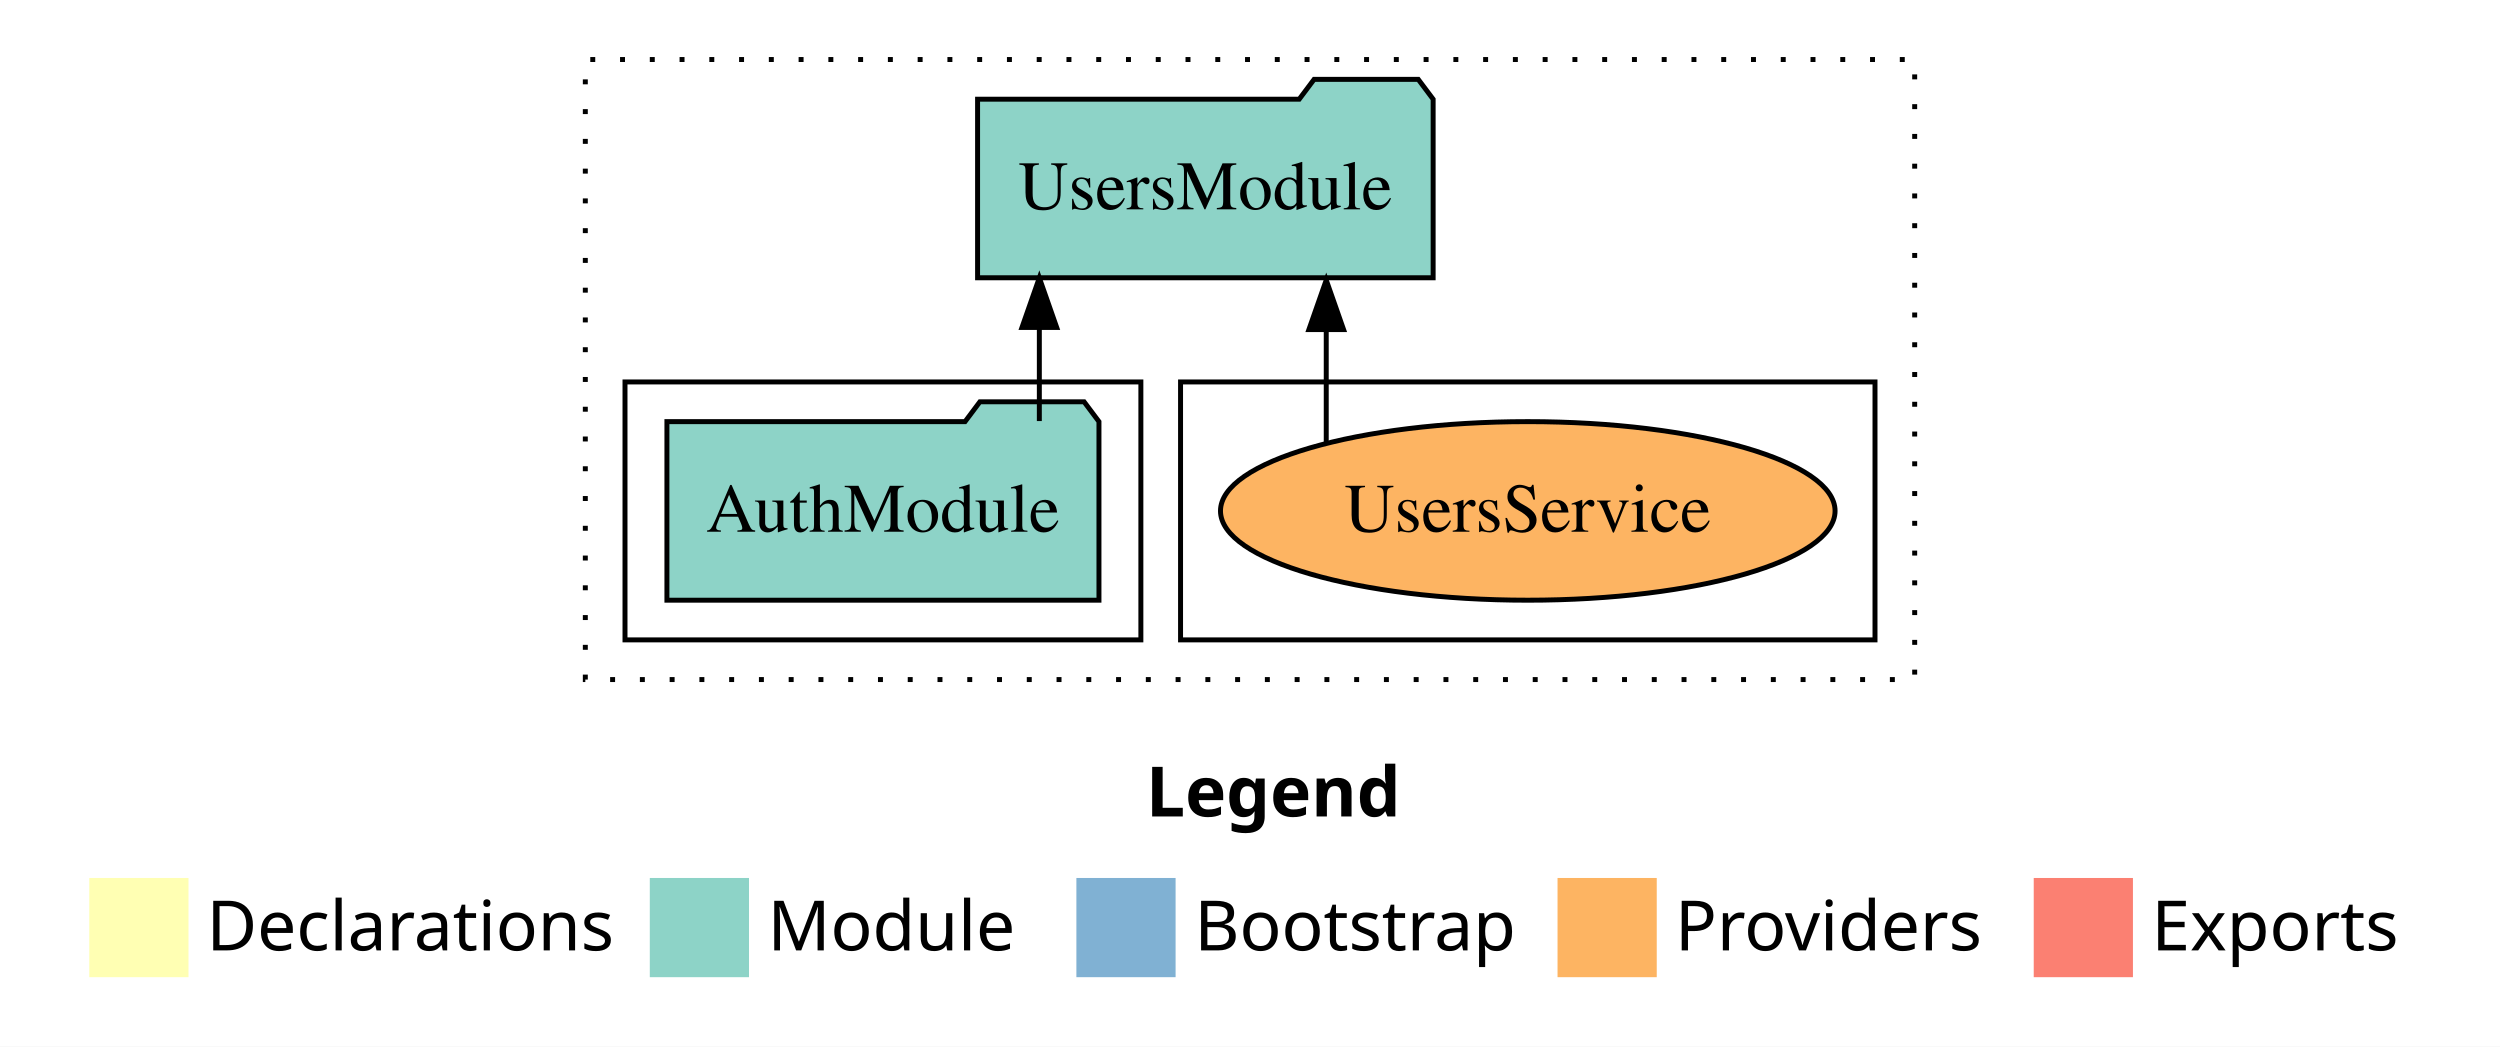
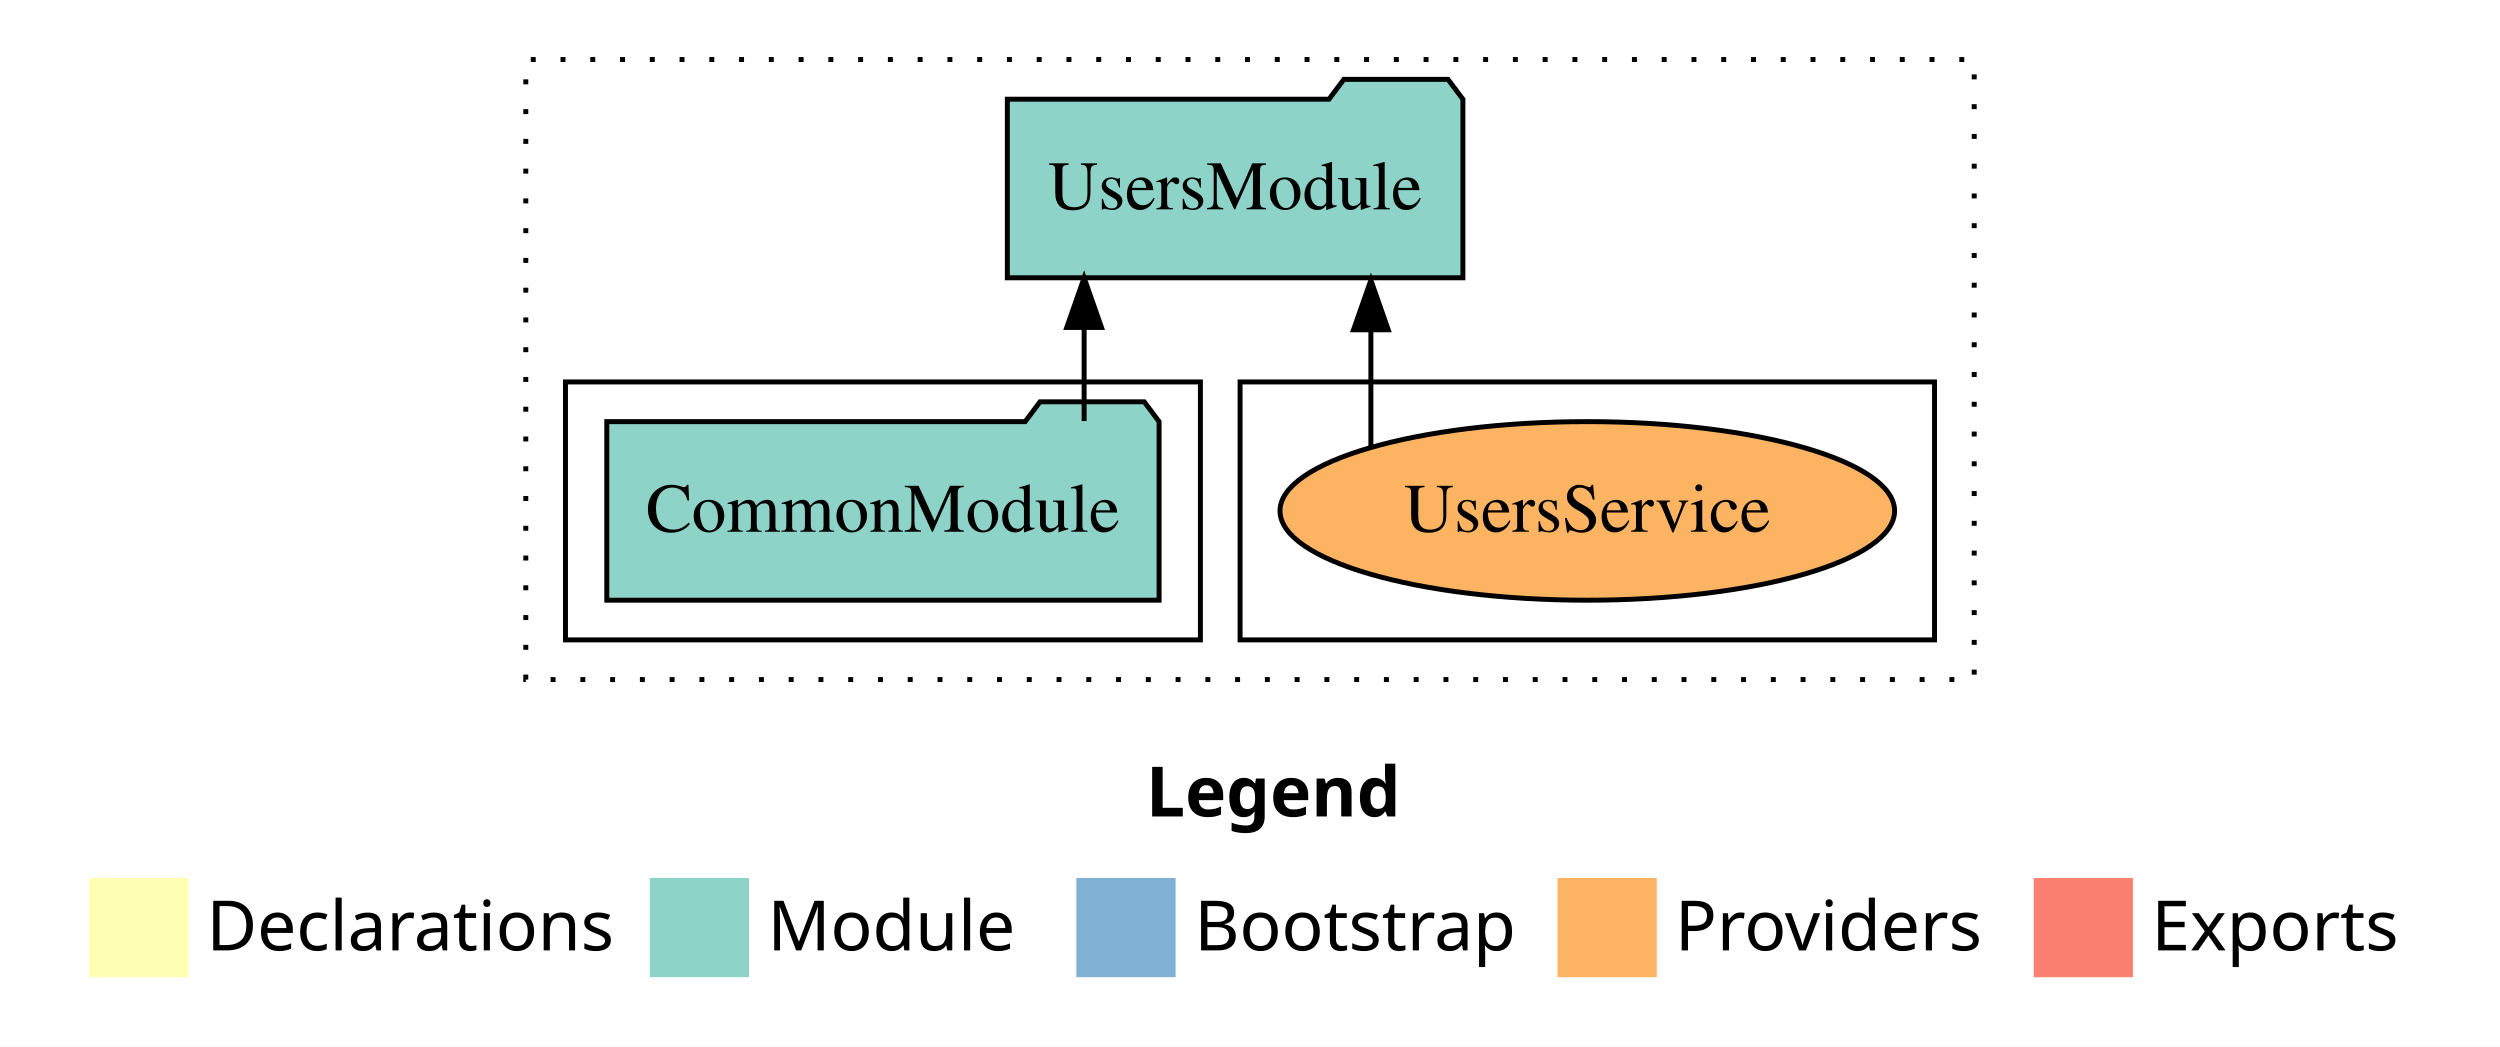
<svg xmlns="http://www.w3.org/2000/svg" width="504pt" height="211pt" viewBox="0.00 0.00 504.00 211.00">
  <g id="graph0" class="graph" transform="scale(1 1) rotate(0) translate(4 207)">
    <polygon fill="white" stroke="transparent" points="-4,4 -4,-207 500,-207 500,4 -4,4" />
    <text text-anchor="start" x="227.01" y="-42.4" font-family="Times-12" font-weight="bold" font-size="14.00">Legend</text>
    <polygon fill="#ffffb3" stroke="transparent" points="14,-10 14,-30 34,-30 34,-10 14,-10" />
    <text text-anchor="start" x="37.63" y="-15.4" font-family="Times-12" font-size="14.00">  Declarations</text>
    <polygon fill="#8dd3c7" stroke="transparent" points="127,-10 127,-30 147,-30 147,-10 127,-10" />
    <text text-anchor="start" x="150.73" y="-15.4" font-family="Times-12" font-size="14.00">  Module</text>
    <polygon fill="#80b1d3" stroke="transparent" points="213,-10 213,-30 233,-30 233,-10 213,-10" />
    <text text-anchor="start" x="236.78" y="-15.4" font-family="Times-12" font-size="14.00">  Bootstrap</text>
    <polygon fill="#fdb462" stroke="transparent" points="310,-10 310,-30 330,-30 330,-10 310,-10" />
    <text text-anchor="start" x="333.67" y="-15.4" font-family="Times-12" font-size="14.00">  Providers</text>
    <polygon fill="#fb8072" stroke="transparent" points="406,-10 406,-30 426,-30 426,-10 406,-10" />
    <text text-anchor="start" x="429.73" y="-15.4" font-family="Times-12" font-size="14.00">  Exports</text>
    <g id="clust1" class="cluster">
-       <polygon fill="none" stroke="black" stroke-dasharray="1,5" points="114,-70 114,-195 382,-195 382,-70 114,-70" />
+       <polygon fill="none" stroke="black" stroke-dasharray="1,5" points="102,-70 102,-195 394,-195 394,-70 102,-70" />
    </g>
    <g id="clust6" class="cluster">
-       <polygon fill="none" stroke="black" points="234,-78 234,-130 374,-130 374,-78 234,-78" />
+       <polygon fill="none" stroke="black" points="246,-78 246,-130 386,-130 386,-78 246,-78" />
    </g>
    <g id="clust3" class="cluster">
-       <polygon fill="none" stroke="black" points="122,-78 122,-130 226,-130 226,-78 122,-78" />
+       <polygon fill="none" stroke="black" points="110,-78 110,-130 238,-130 238,-78 110,-78" />
    </g>
    <g id="node1" class="node">
-       <polygon fill="#8dd3c7" stroke="black" points="217.55,-122 214.55,-126 193.55,-126 190.55,-122 130.45,-122 130.45,-86 217.55,-86 217.55,-122" />
-       <text text-anchor="middle" x="174" y="-99.8" font-family="Times,serif" font-size="14.00">AuthModule</text>
+       <polygon fill="#8dd3c7" stroke="black" points="229.67,-122 226.67,-126 205.67,-126 202.67,-122 118.33,-122 118.33,-86 229.67,-86 229.67,-122" />
+       <text text-anchor="middle" x="174" y="-99.8" font-family="Times,serif" font-size="14.00">CommonModule</text>
    </g>
    <g id="node2" class="node">
-       <polygon fill="#8dd3c7" stroke="black" points="284.92,-187 281.92,-191 260.92,-191 257.92,-187 193.08,-187 193.08,-151 284.92,-151 284.92,-187" />
-       <text text-anchor="middle" x="239" y="-164.8" font-family="Times,serif" font-size="14.00">UsersModule</text>
+       <polygon fill="#8dd3c7" stroke="black" points="290.92,-187 287.92,-191 266.92,-191 263.92,-187 199.08,-187 199.08,-151 290.92,-151 290.92,-187" />
+       <text text-anchor="middle" x="245" y="-164.8" font-family="Times,serif" font-size="14.00">UsersModule</text>
    </g>
    <g id="edge1" class="edge">
-       <path fill="none" stroke="black" d="M205.53,-122.11C205.53,-122.11 205.53,-140.99 205.53,-140.99" />
-       <polygon fill="black" stroke="black" points="202.03,-140.99 205.53,-150.99 209.03,-140.99 202.03,-140.99" />
+       <path fill="none" stroke="black" d="M214.56,-122.11C214.56,-122.11 214.56,-140.99 214.56,-140.99" />
+       <polygon fill="black" stroke="black" points="211.06,-140.99 214.56,-150.99 218.06,-140.99 211.06,-140.99" />
    </g>
    <g id="node3" class="node">
-       <ellipse fill="#fdb462" stroke="black" cx="304" cy="-104" rx="61.95" ry="18" />
-       <text text-anchor="middle" x="304" y="-99.8" font-family="Times,serif" font-size="14.00">UsersService</text>
+       <ellipse fill="#fdb462" stroke="black" cx="316" cy="-104" rx="61.95" ry="18" />
+       <text text-anchor="middle" x="316" y="-99.8" font-family="Times,serif" font-size="14.00">UsersService</text>
    </g>
    <g id="edge2" class="edge">
-       <path fill="none" stroke="black" d="M263.37,-117.78C263.37,-117.78 263.37,-140.55 263.37,-140.55" />
-       <polygon fill="black" stroke="black" points="259.87,-140.55 263.37,-150.55 266.87,-140.55 259.87,-140.55" />
+       <path fill="none" stroke="black" d="M272.37,-116.84C272.37,-116.84 272.37,-140.52 272.37,-140.52" />
+       <polygon fill="black" stroke="black" points="268.87,-140.52 272.37,-150.52 275.87,-140.52 268.87,-140.52" />
    </g>
  </g>
</svg>
